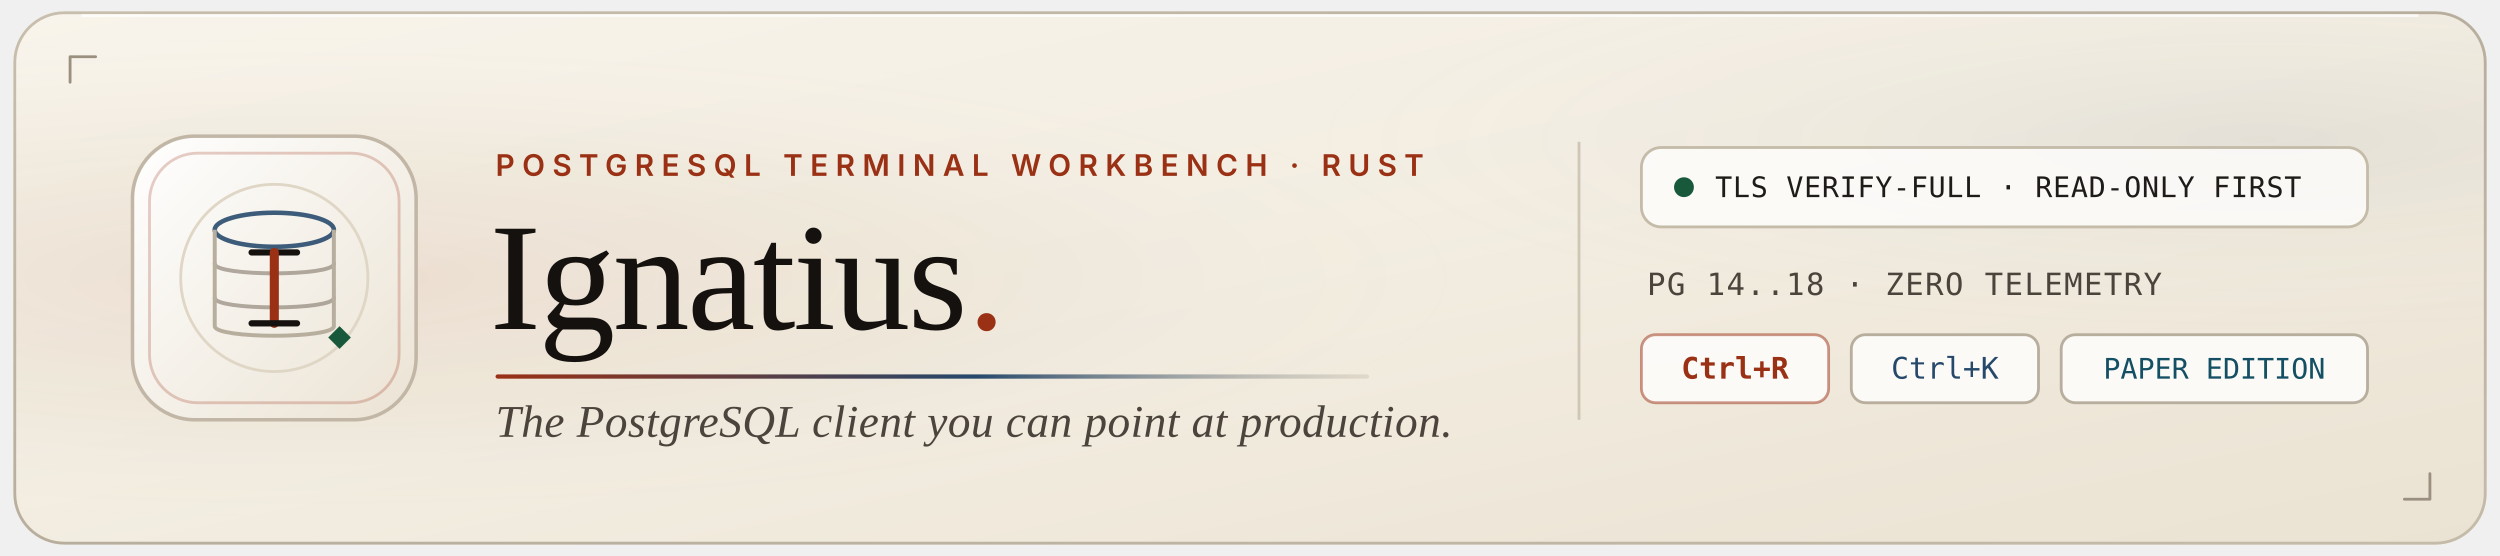
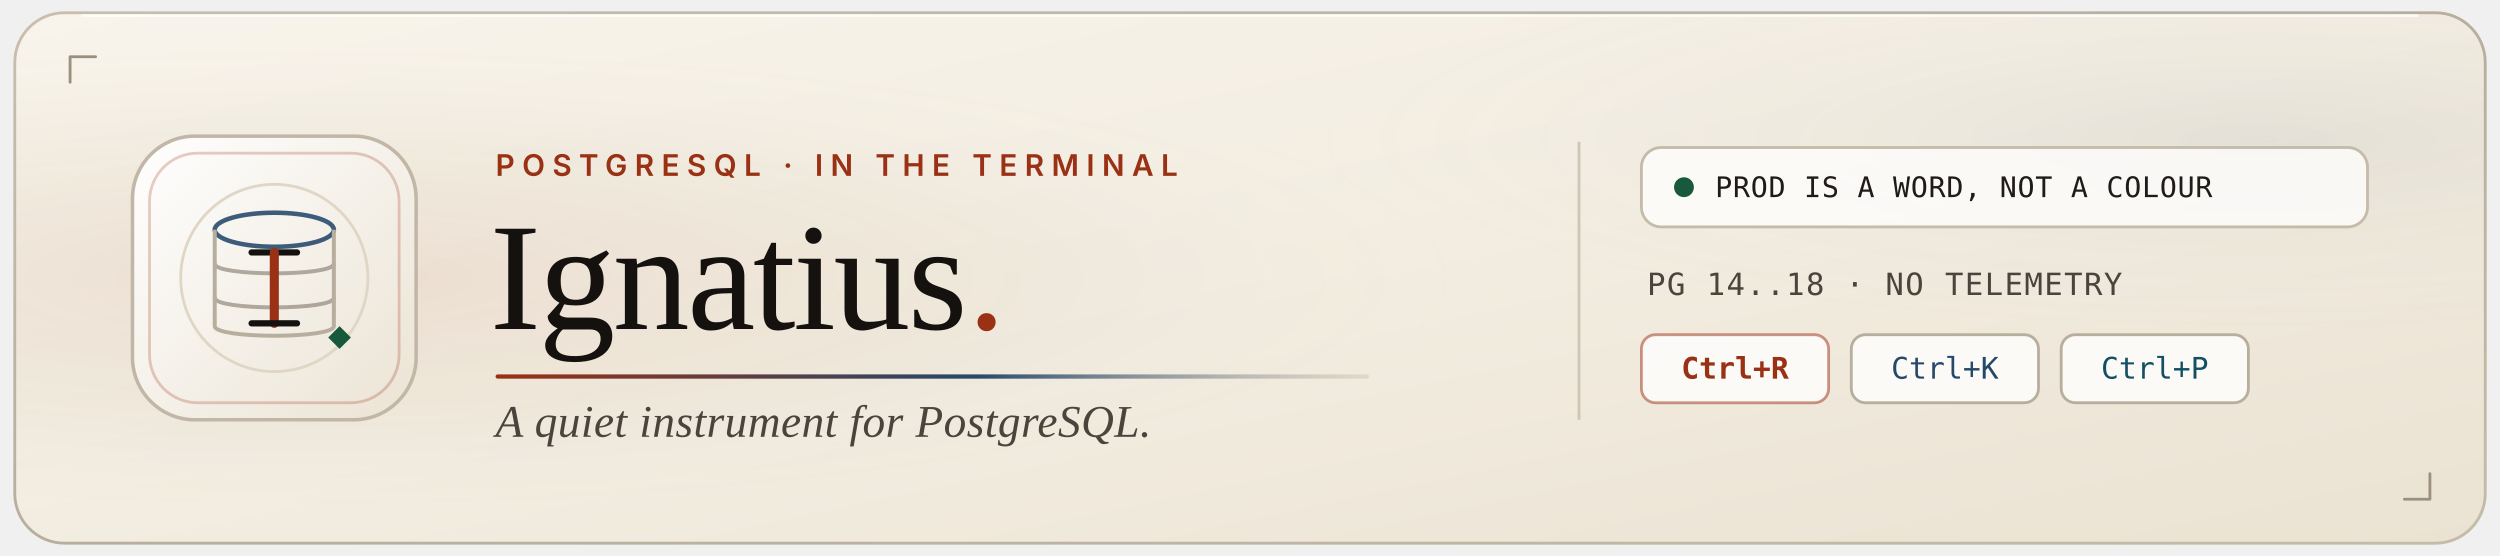
<svg xmlns="http://www.w3.org/2000/svg" viewBox="0 0 880 196" width="760" height="169" role="img" aria-labelledby="ignatius-light-title ignatius-light-desc">
  <defs>
    <linearGradient id="card-bg-light" x1="0%" y1="0%" x2="100%" y2="100%">
      <stop offset="0%" stop-color="#F8F4EB" />
      <stop offset="55%" stop-color="#F2ECE0" />
      <stop offset="100%" stop-color="#EAE2D2" />
    </linearGradient>
    <radialGradient id="sienna-glow-light" cx="13%" cy="50%" r="46%">
      <stop offset="0%" stop-color="#9A3115" stop-opacity="0.09" />
      <stop offset="60%" stop-color="#714304" stop-opacity="0.03" />
      <stop offset="100%" stop-color="#F2ECE0" stop-opacity="0" />
    </radialGradient>
    <radialGradient id="slate-glow-light" cx="90%" cy="24%" r="38%">
      <stop offset="0%" stop-color="#25486B" stop-opacity="0.07" />
      <stop offset="100%" stop-color="#F2ECE0" stop-opacity="0" />
    </radialGradient>
    <linearGradient id="seal-fill-light" x1="0%" y1="0%" x2="100%" y2="100%">
      <stop offset="0%" stop-color="#FFFFFF" />
      <stop offset="100%" stop-color="#EBE3D4" />
    </linearGradient>
    <linearGradient id="border-rim-light" x1="0%" y1="0%" x2="100%" y2="100%">
      <stop offset="0%" stop-color="#C8BEAD" />
      <stop offset="50%" stop-color="#B8AE9E" />
      <stop offset="100%" stop-color="#C5BBA9" />
    </linearGradient>
    <linearGradient id="accent-rule-light" x1="0%" y1="0%" x2="100%" y2="0%">
      <stop offset="0%" stop-color="#9A3115" />
      <stop offset="55%" stop-color="#25486B" />
      <stop offset="100%" stop-color="#B8AE9E" stop-opacity="0.3" />
    </linearGradient>
  </defs>
  <rect x="4" y="4" width="872" height="188" rx="18" fill="url(#card-bg-light)" />
  <rect x="4" y="4" width="872" height="188" rx="18" fill="url(#sienna-glow-light)" />
  <rect x="4" y="4" width="872" height="188" rx="18" fill="url(#slate-glow-light)" />
  <rect x="4.5" y="4.5" width="871" height="187" rx="17.5" fill="none" stroke="url(#border-rim-light)" stroke-width="1" />
  <line x1="28" y1="5.5" x2="852" y2="5.5" stroke="#FFFFFF" stroke-opacity="0.7" stroke-width="1" />
  <path d="M 24 20 H 33 M 24 20 V 29" fill="none" stroke="#9B9080" stroke-width="1" stroke-linecap="round" />
  <path d="M 856 176 H 847 M 856 176 V 167" fill="none" stroke="#9B9080" stroke-width="1" stroke-linecap="round" />
  <g transform="translate(46, 48)">
    <rect x="0" y="0" width="100" height="100" rx="22" fill="url(#seal-fill-light)" stroke="#C2B7A6" stroke-width="1.25" />
    <rect x="6" y="6" width="88" height="88" rx="17" fill="none" stroke="#9A3115" stroke-opacity="0.24" stroke-width="1" />
    <circle cx="50" cy="50" r="33" fill="none" stroke="#DFD6C5" stroke-width="1" />
    <ellipse cx="50" cy="33" rx="21" ry="6" fill="none" stroke="#25486B" stroke-width="1.6" stroke-opacity="0.88" />
    <path d="M 29 45 C 29 49.5, 71 49.5, 71 45" fill="none" stroke="#8A8073" stroke-width="1.4" stroke-opacity="0.65" stroke-linecap="round" />
    <path d="M 29 57 C 29 61.5, 71 61.5, 71 57" fill="none" stroke="#8A8073" stroke-width="1.4" stroke-opacity="0.65" stroke-linecap="round" />
    <path d="M 29 33 V 67 C 29 71.5, 71 71.5, 71 67 V 33" fill="none" stroke="#B8AE9E" stroke-width="1.4" />
    <line x1="42" y1="41" x2="58" y2="41" stroke="#14110F" stroke-width="2.2" stroke-linecap="round" />
    <line x1="50" y1="41" x2="50" y2="66" stroke="#9A3115" stroke-width="3.2" stroke-linecap="round" />
    <line x1="42" y1="66" x2="58" y2="66" stroke="#14110F" stroke-width="2.2" stroke-linecap="round" />
    <polygon points="73,67 77,71 73,75 69,71" fill="#18593B" />
  </g>
  <g transform="translate(172, 48)">
    <text x="2" y="14" font-family="ui-sans-serif, -apple-system, BlinkMacSystemFont, 'SF Pro Text', 'Inter', system-ui, sans-serif" font-size="10.5" font-weight="600" letter-spacing="2.6" fill="#9A3115">
-       POSTGRESQL TERMINAL WORKBENCH  ·  RUST
+       POSTGRESQL  ·  IN THE TERMINAL
    </text>
    <text x="0" y="68" font-family="'New York', 'Iowan Old Style', 'Apple Garamond', Baskerville, Georgia, 'Times New Roman', serif" font-size="54" font-weight="500" letter-spacing="-0.8" fill="#14110F">
      Ignatius<tspan fill="#9A3115">.</tspan>
    </text>
    <rect x="2" y="84" width="308" height="1.5" rx="0.75" fill="url(#accent-rule-light)" />
    <text x="2" y="106" font-family="'New York', 'Iowan Old Style', Baskerville, Georgia, 'Times New Roman', serif" font-style="italic" font-size="16" letter-spacing="0.15" fill="#4B443C">
-       The PostgreSQL client you can point at production.
+       A quiet instrument for PostgreSQL.
    </text>
  </g>
  <g transform="translate(578, 52)">
    <line x1="-22" y1="-2" x2="-22" y2="96" stroke="#CFC6B5" stroke-width="1" />
    <rect x="0" y="0" width="256" height="28" rx="7" fill="#FFFFFF" fill-opacity="0.75" stroke="#C5BBA9" stroke-width="1" />
    <circle cx="15" cy="14" r="3.5" fill="#18593B" />
    <text x="26" y="17.5" font-family="ui-monospace, 'SF Mono', Menlo, Consolas, monospace" font-size="10" letter-spacing="0.25" fill="#1E1B18">
-       TLS VERIFY-FULL · READ-ONLY FIRST
+       PROD IS A WORD, NOT A COLOUR
    </text>
    <text x="2" y="52" font-family="ui-monospace, 'SF Mono', Menlo, Consolas, monospace" font-size="10.8" letter-spacing="0.5" fill="#4B443C">
-       PG 14..18  ·  ZERO TELEMETRY
+       PG 14..18  ·  NO TELEMETRY
    </text>
    <g transform="translate(0, 66)">
      <rect x="0" y="0" width="66" height="24" rx="5" fill="#FFFFFF" fill-opacity="0.78" stroke="#9A3115" stroke-opacity="0.5" stroke-width="1" />
      <text x="33" y="15.5" text-anchor="middle" font-family="ui-monospace, 'SF Mono', Menlo, Consolas, monospace" font-size="10.5" font-weight="600" fill="#9A3115">
        Ctrl+R
      </text>
      <rect x="74" y="0" width="66" height="24" rx="5" fill="#FFFFFF" fill-opacity="0.78" stroke="#B8AE9E" stroke-width="1" />
      <text x="107" y="15.5" text-anchor="middle" font-family="ui-monospace, 'SF Mono', Menlo, Consolas, monospace" font-size="10.5" fill="#25486B">
        Ctrl+K
      </text>
-       <rect x="148" y="0" width="108" height="24" rx="5" fill="#FFFFFF" fill-opacity="0.78" stroke="#B8AE9E" stroke-width="1" />
-       <text x="202" y="15.5" text-anchor="middle" font-family="ui-monospace, 'SF Mono', Menlo, Consolas, monospace" font-size="10" fill="#144F63">
-         PAPER EDITION
+       <rect x="148" y="0" width="66" height="24" rx="5" fill="#FFFFFF" fill-opacity="0.78" stroke="#B8AE9E" stroke-width="1" />
+       <text x="181" y="15.5" text-anchor="middle" font-family="ui-monospace, 'SF Mono', Menlo, Consolas, monospace" font-size="10.5" fill="#144F63">
+         Ctrl+P
      </text>
    </g>
  </g>
</svg>
